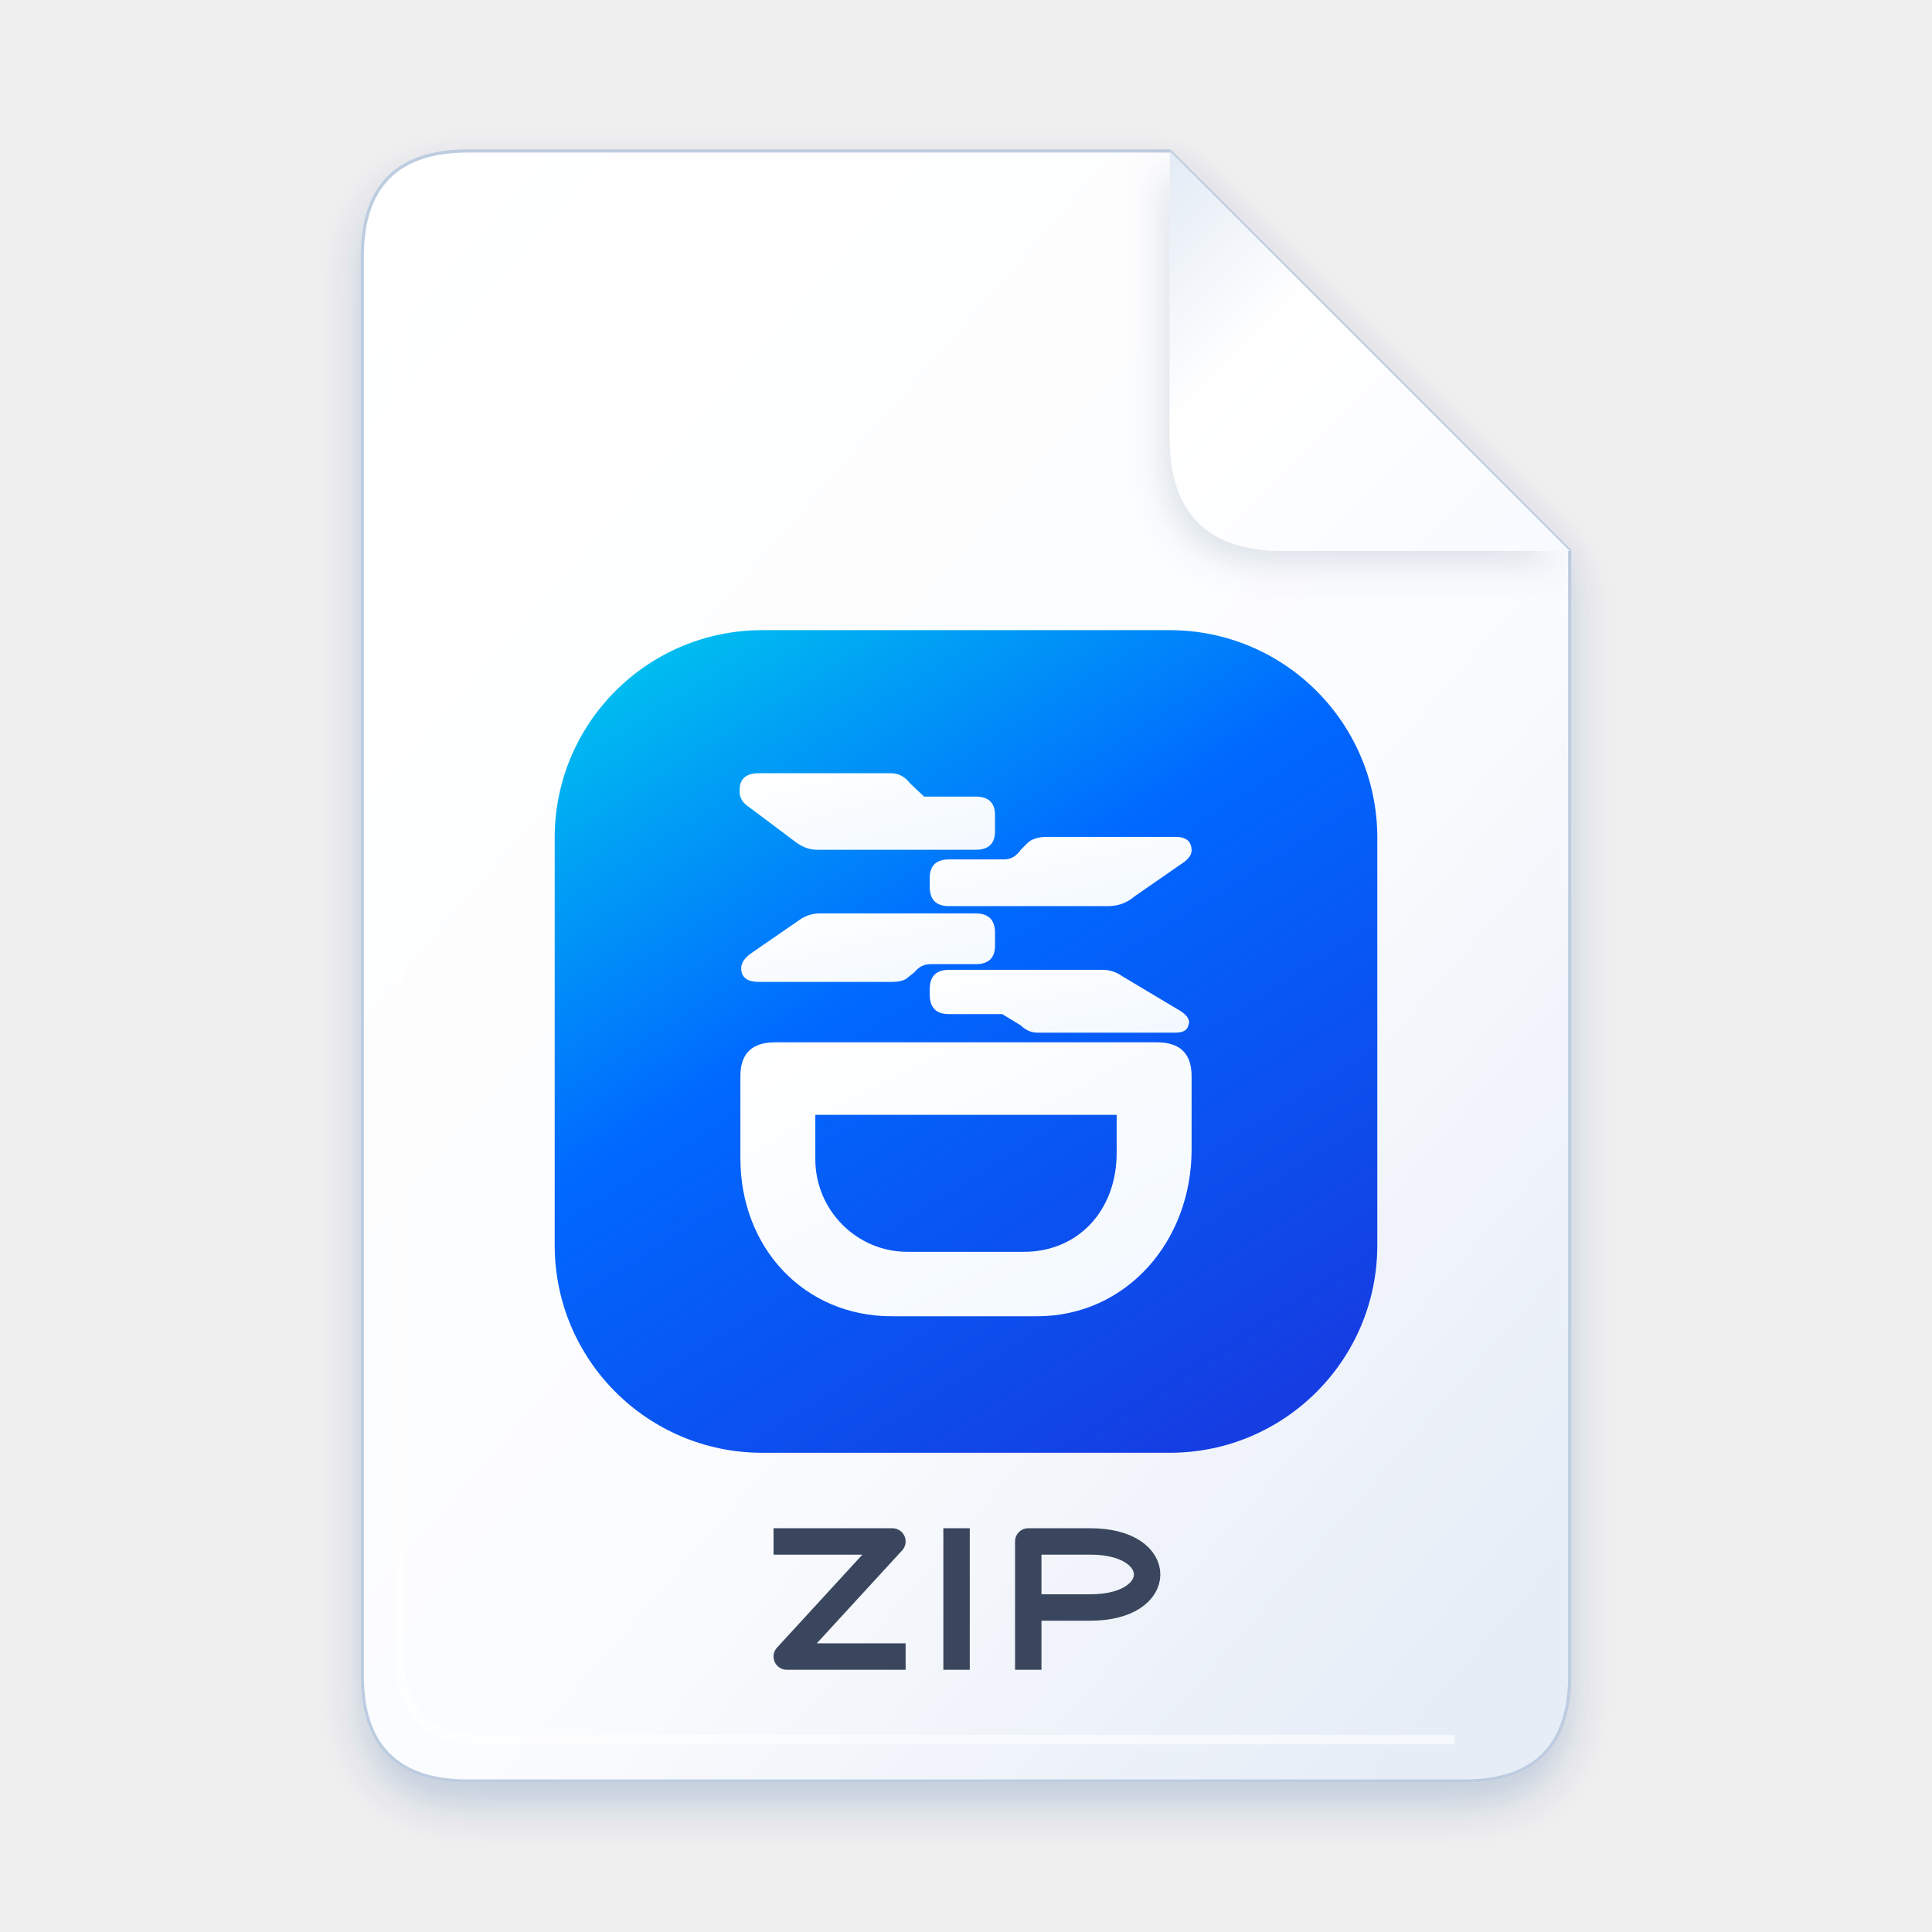
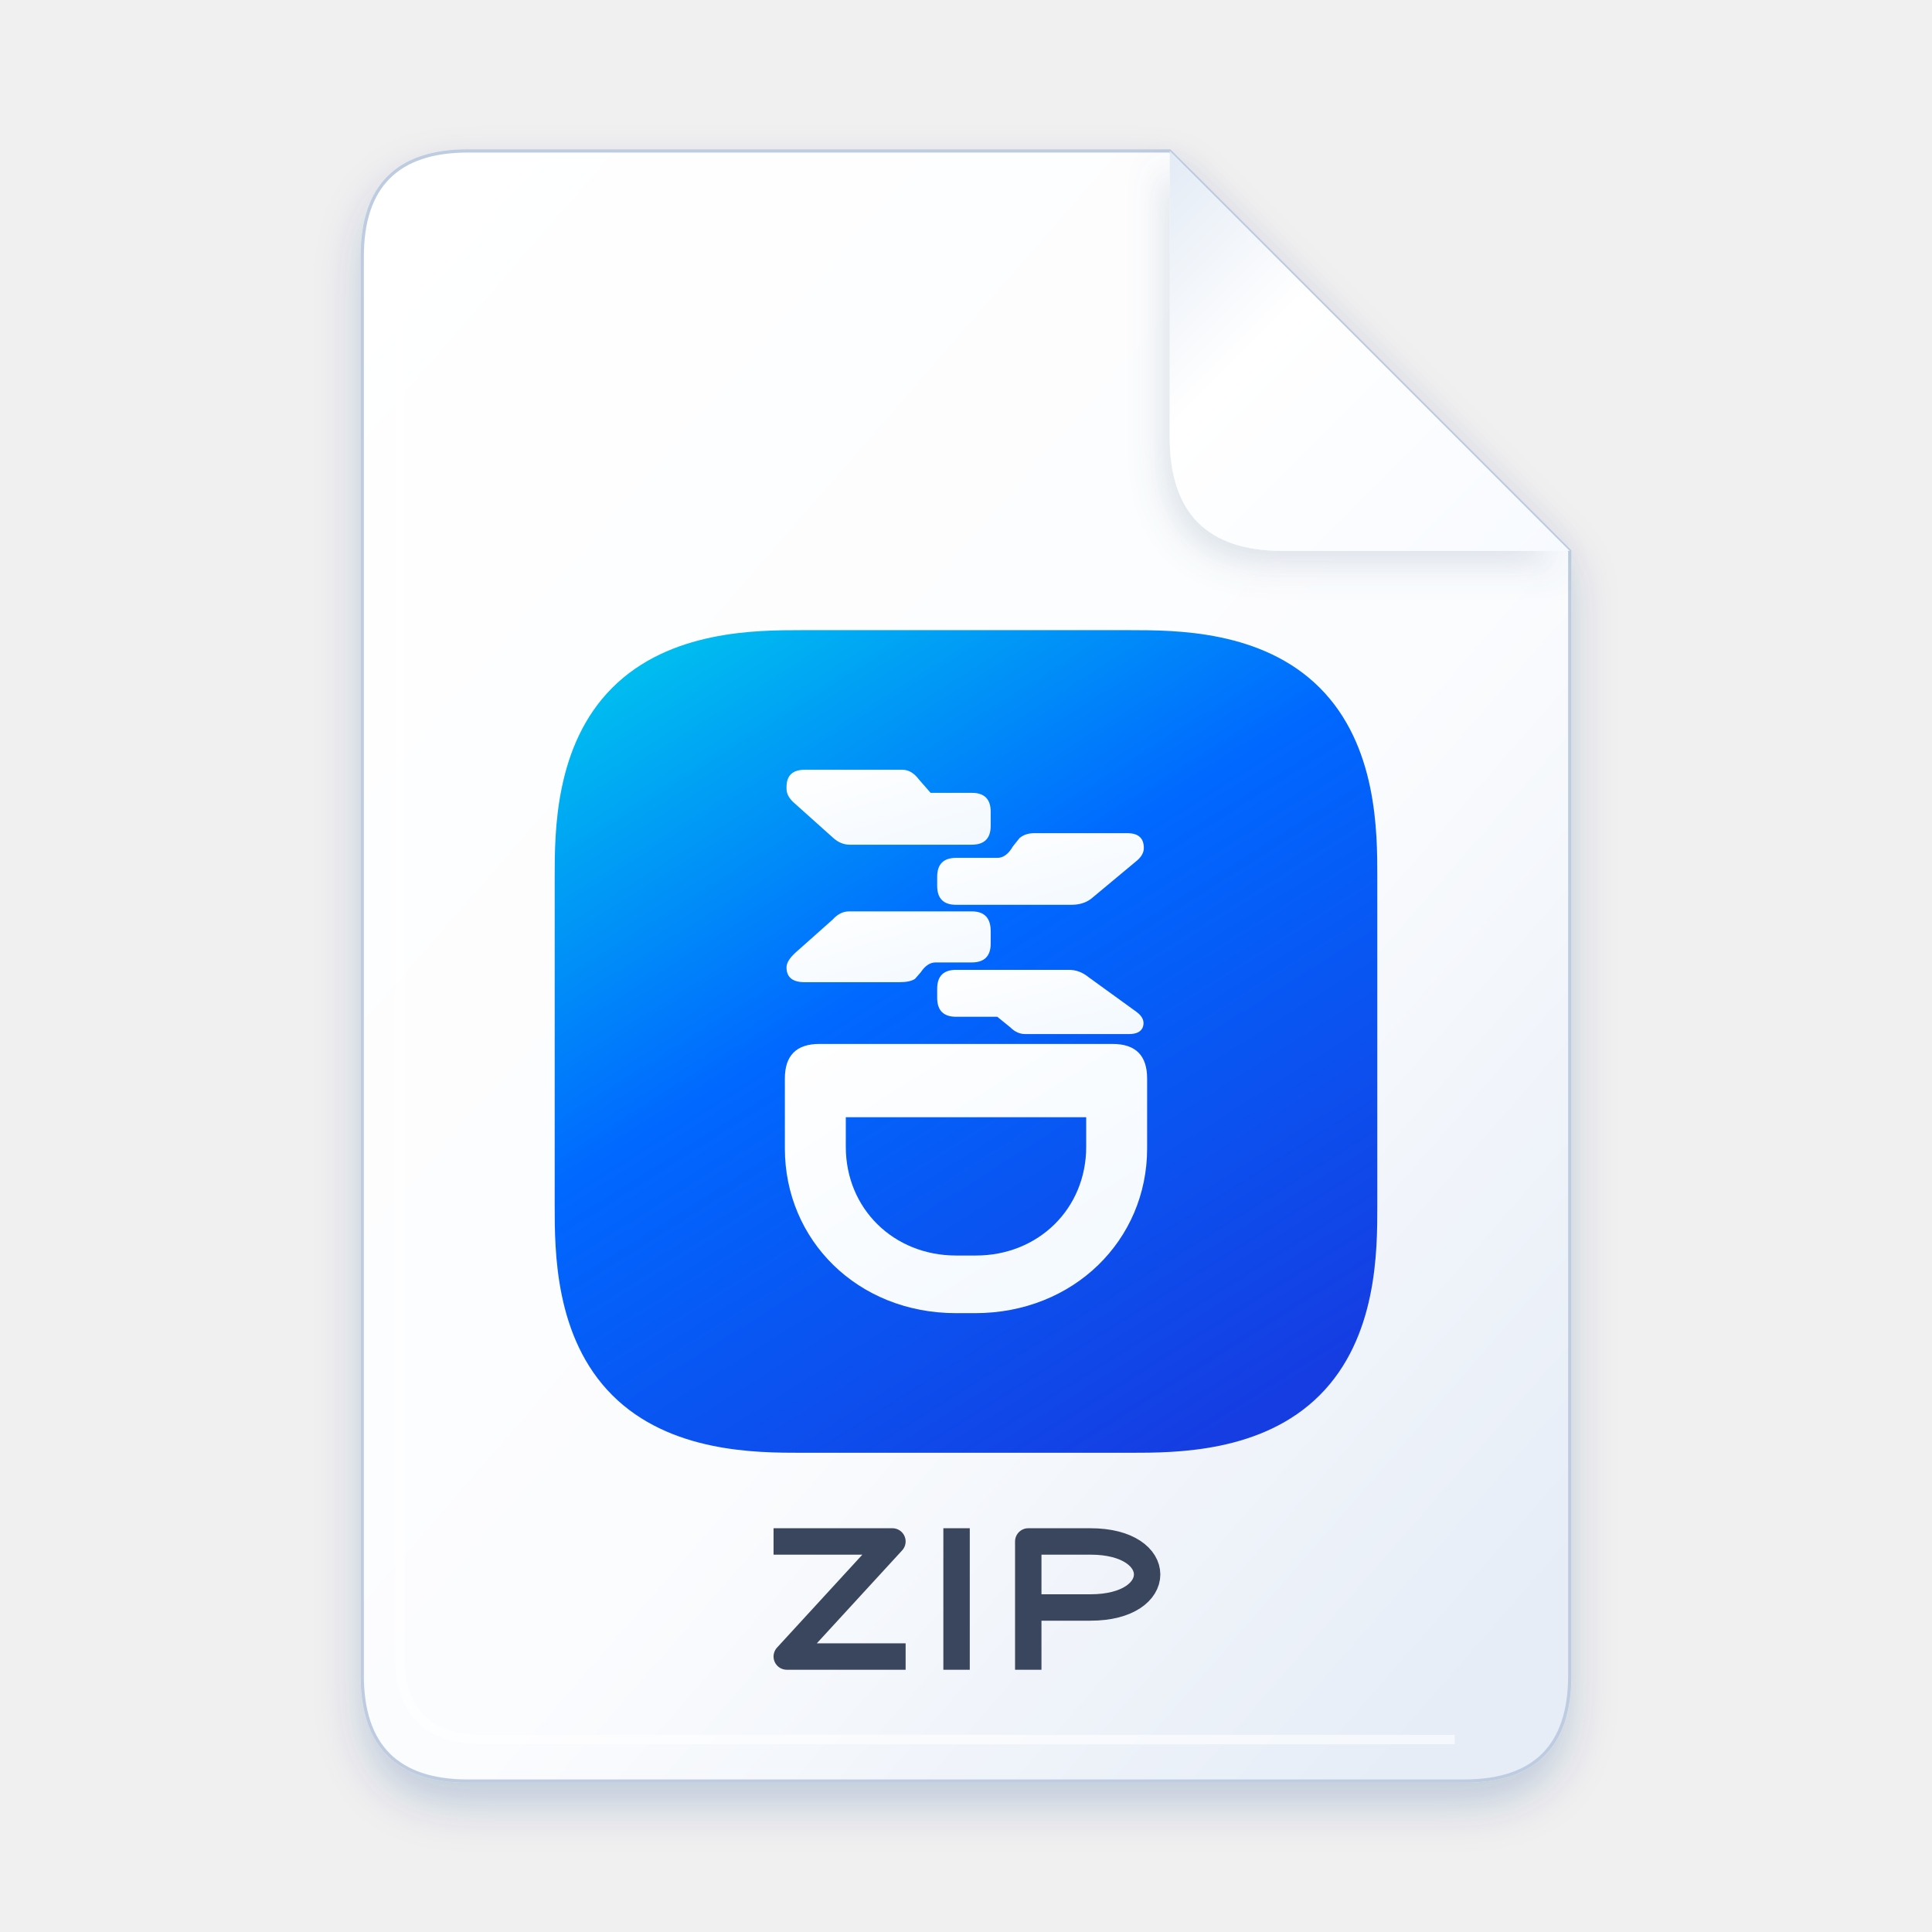
<svg xmlns="http://www.w3.org/2000/svg" width="1024" height="1024" viewBox="0 0 1024 1024" fill="none">
  <defs>
    <linearGradient id="xdzip-master-blue" x1=".15" y1="0" x2=".78" y2="1">
      <stop stop-color="#00beef" />
      <stop offset=".42" stop-color="#0068ff" />
      <stop offset="1" stop-color="#153de2" />
    </linearGradient>
    <linearGradient id="xdzip-master-paper" x1="0" y1="0" x2=".85" y2="1">
      <stop stop-color="#fff" />
      <stop offset=".62" stop-color="#fbfcfe" />
      <stop offset="1" stop-color="#e6edf7" />
    </linearGradient>
    <linearGradient id="xdzip-master-fold" x1="0" y1="0" x2="1" y2="1">
      <stop stop-color="#e3ebf5" />
      <stop offset=".35" stop-color="#fff" />
      <stop offset="1" stop-color="#f7faff" />
    </linearGradient>
  </defs>
  <defs>
    <filter id="tile-shadow" x="-15%" y="-15%" width="130%" height="140%">
      <feDropShadow dx="0" dy="12" stdDeviation="12" flood-color="#183887" flood-opacity=".20" />
    </filter>
    <filter id="fold-shadow" x="-40%" y="-40%" width="180%" height="180%">
      <feDropShadow dx="-4" dy="7" stdDeviation="9" flood-color="#637897" flood-opacity=".20" />
    </filter>
    <linearGradient id="porcelain" x1="0" y1="0" x2=".85" y2="1">
      <stop stop-color="#fff" />
      <stop offset="1" stop-color="#f3f9ff" />
    </linearGradient>
+     <linearGradient id="tile-surface" x1="0" y1="0" x2="0" y2="1">
+       <stop stop-color="#fff" stop-opacity=".08" />
+       <stop offset=".45" stop-color="#fff" stop-opacity="0" />
+       <stop offset="1" stop-color="#09255b" stop-opacity=".05" />
+     </linearGradient>
  </defs>
  <path fill="url(#xdzip-master-paper)" stroke="#bdcce0" stroke-width="1.7" filter="url(#tile-shadow)" d="M248 80H620L832 292V888Q832 944 776 944H248Q192 944 192 888V136Q192 80 248 80Z" />
  <path fill="url(#xdzip-master-fold)" filter="url(#fold-shadow)" d="M620 80V232Q620 292 680 292H832Z" />
  <path d="M212 162V878Q212 922 256 922H771" fill="none" stroke="#fff" stroke-width="5" stroke-opacity=".6" />
-   <rect x="294" y="334" width="436" height="436" rx="110" fill="url(#xdzip-master-blue)" />
-   <g fill="url(#porcelain)" stroke="none" transform="translate(392 409.82) scale(0.4270463) translate(-346 -325)">
-     <path d="M370 325H534Q548 325 558 338L575 354H639Q663 354 663 377V397Q663 420 639 420H442Q428 420 415 410L355 365Q346 358 346 348V346Q346 325 370 325Z" fill-rule="evenodd" />
-     <path d="M606 432H674Q687 432 695 420L704 411Q712 404 728 404H887Q907 404 907 421Q907 428 898 435L836 478Q822 490 803 490H606Q582 490 582 466V455Q582 432 606 432Z" fill-rule="evenodd" />
-     <path d="M446 499H639Q663 499 663 523V539Q663 562 639 562H583Q571 562 563 572L553 580Q547 584 535 584H370Q348 584 348 567Q348 557 361 548L419 508Q431 499 446 499Z" fill-rule="evenodd" />
-     <path d="M606 569H796Q810 569 821 577L893 620Q907 629 903 638Q901 647 887 647H716Q704 647 695 638L672 624H606Q582 624 582 600V593Q582 569 606 569Z" fill-rule="evenodd" />
-     <path d="M390 659H864Q907 659 907 701V792C907 906 826 999 715 999H535C426 999 347 914 347 803V701Q347 659 390 659Z M440 749H814V796C814 869 765 919 699 919H554C492 919 440 868 440 804Z" fill-rule="evenodd" />
+   <path d="M424.8 334H599.2C622.999 334 668.96 334 699.48 364.52C730 395.04 730 441.001 730 464.8V639.2C730 662.999 730 708.96 699.48 739.48C668.96 770 622.999 770 599.2 770H424.8C401.001 770 355.04 770 324.52 739.48C294 708.96 294 662.999 294 639.2V464.8C294 441.001 294 395.04 324.52 364.52C355.04 334 401.001 334 424.8 334Z" fill="url(#xdzip-master-blue)" />
+   <g fill="url(#porcelain)" stroke="none" transform="translate(416 408) scale(0.4363636) translate(-407 -325)">
+     <path d="M431 325H550Q561 325 570 337L584 353H634Q657 353 657 376V393Q657 416 634 416H486Q475 416 466 408L418 365Q409 357 409 348V346Q409 325 431 325Z" fill-rule="evenodd" />
+     <path d="M615 432H665Q676 432 684 418L692 408Q699 402 710 402H823Q843 402 843 420Q843 428 835 435L781 480Q771 489 755 489H615Q592 489 592 466V455Q592 432 615 432Z" fill-rule="evenodd" />
+     <path d="M485 497H634Q657 497 657 521V536Q657 559 634 559H590Q580 559 572 571L565 579Q559 583 546 583H431Q409 583 409 565Q409 557 420 547L465 507Q474 497 485 497Z" fill-rule="evenodd" />
+     <path d="M615 568H752Q765 568 776 577L834 619Q845 627 842 637Q839 646 825 646H699Q689 646 681 638L665 625H615Q592 625 592 602V591Q592 568 615 568Z" fill-rule="evenodd" />
+     <path d="M449 658H805Q847 658 847 700V785C847 896 758 985 638 985H615C495 985 407 896 407 785V700Q407 658 449 658Z M481 747H773V783C773 858 715 915 639 915H615C539 915 481 858 481 783Z" fill-rule="evenodd" />
  </g>
  <path d="M417 817H473L417 878H473 M507 817V878 M545 878V817H578C618 817 618 852 578 852H545" fill="none" stroke="#39465d" stroke-width="14" stroke-linejoin="round" stroke-linecap="square" />
</svg>
